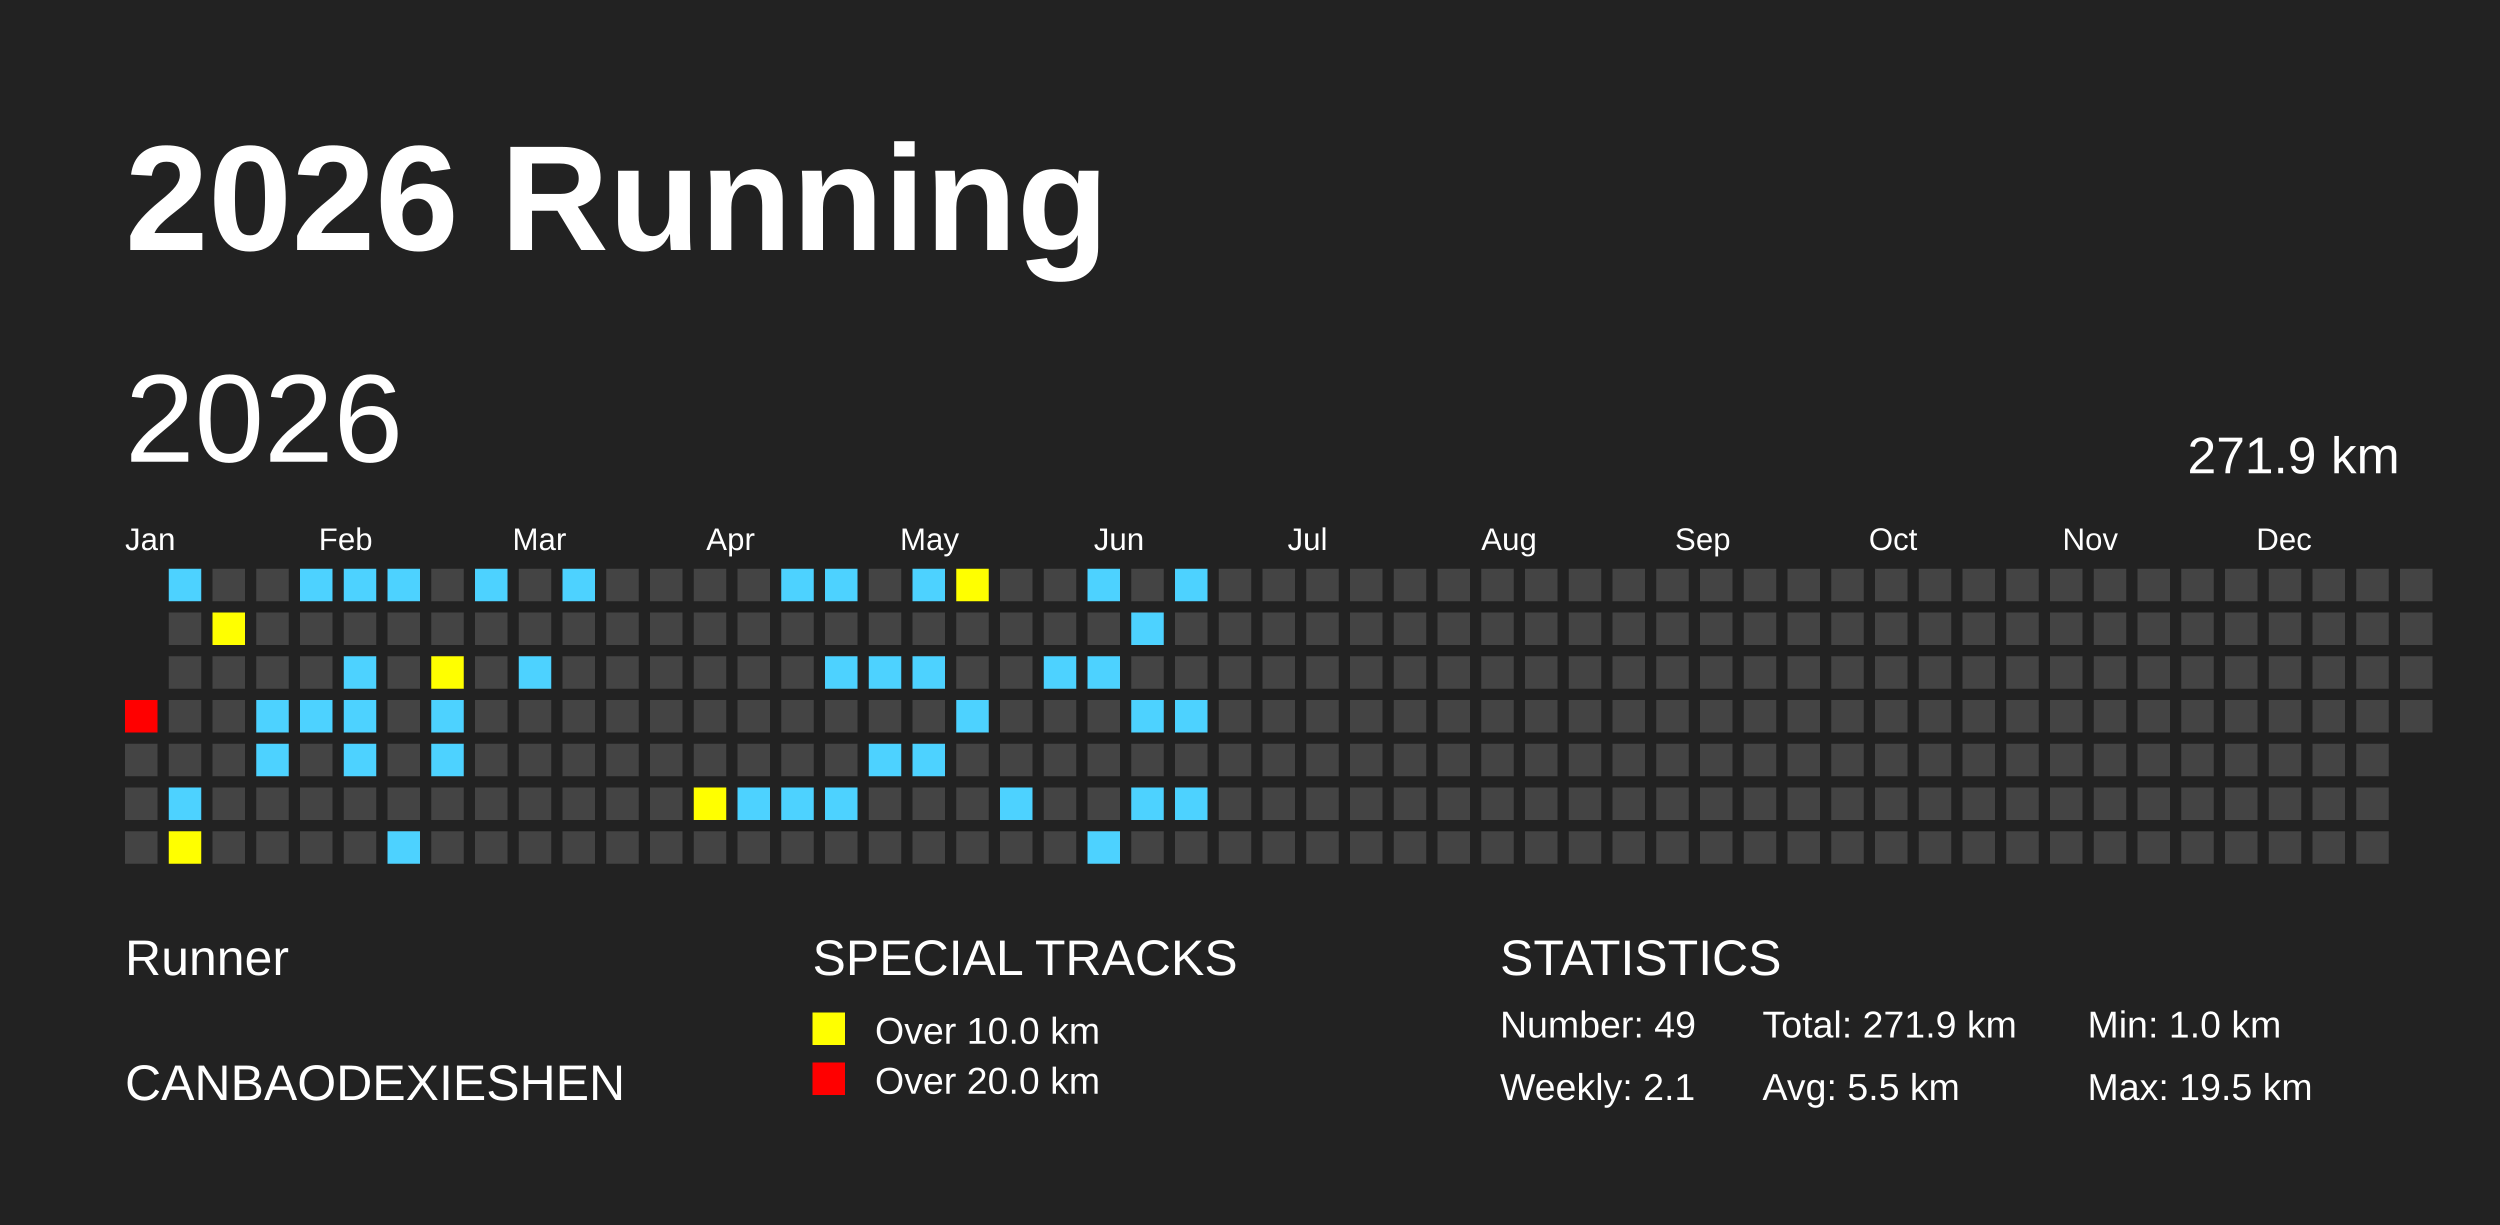
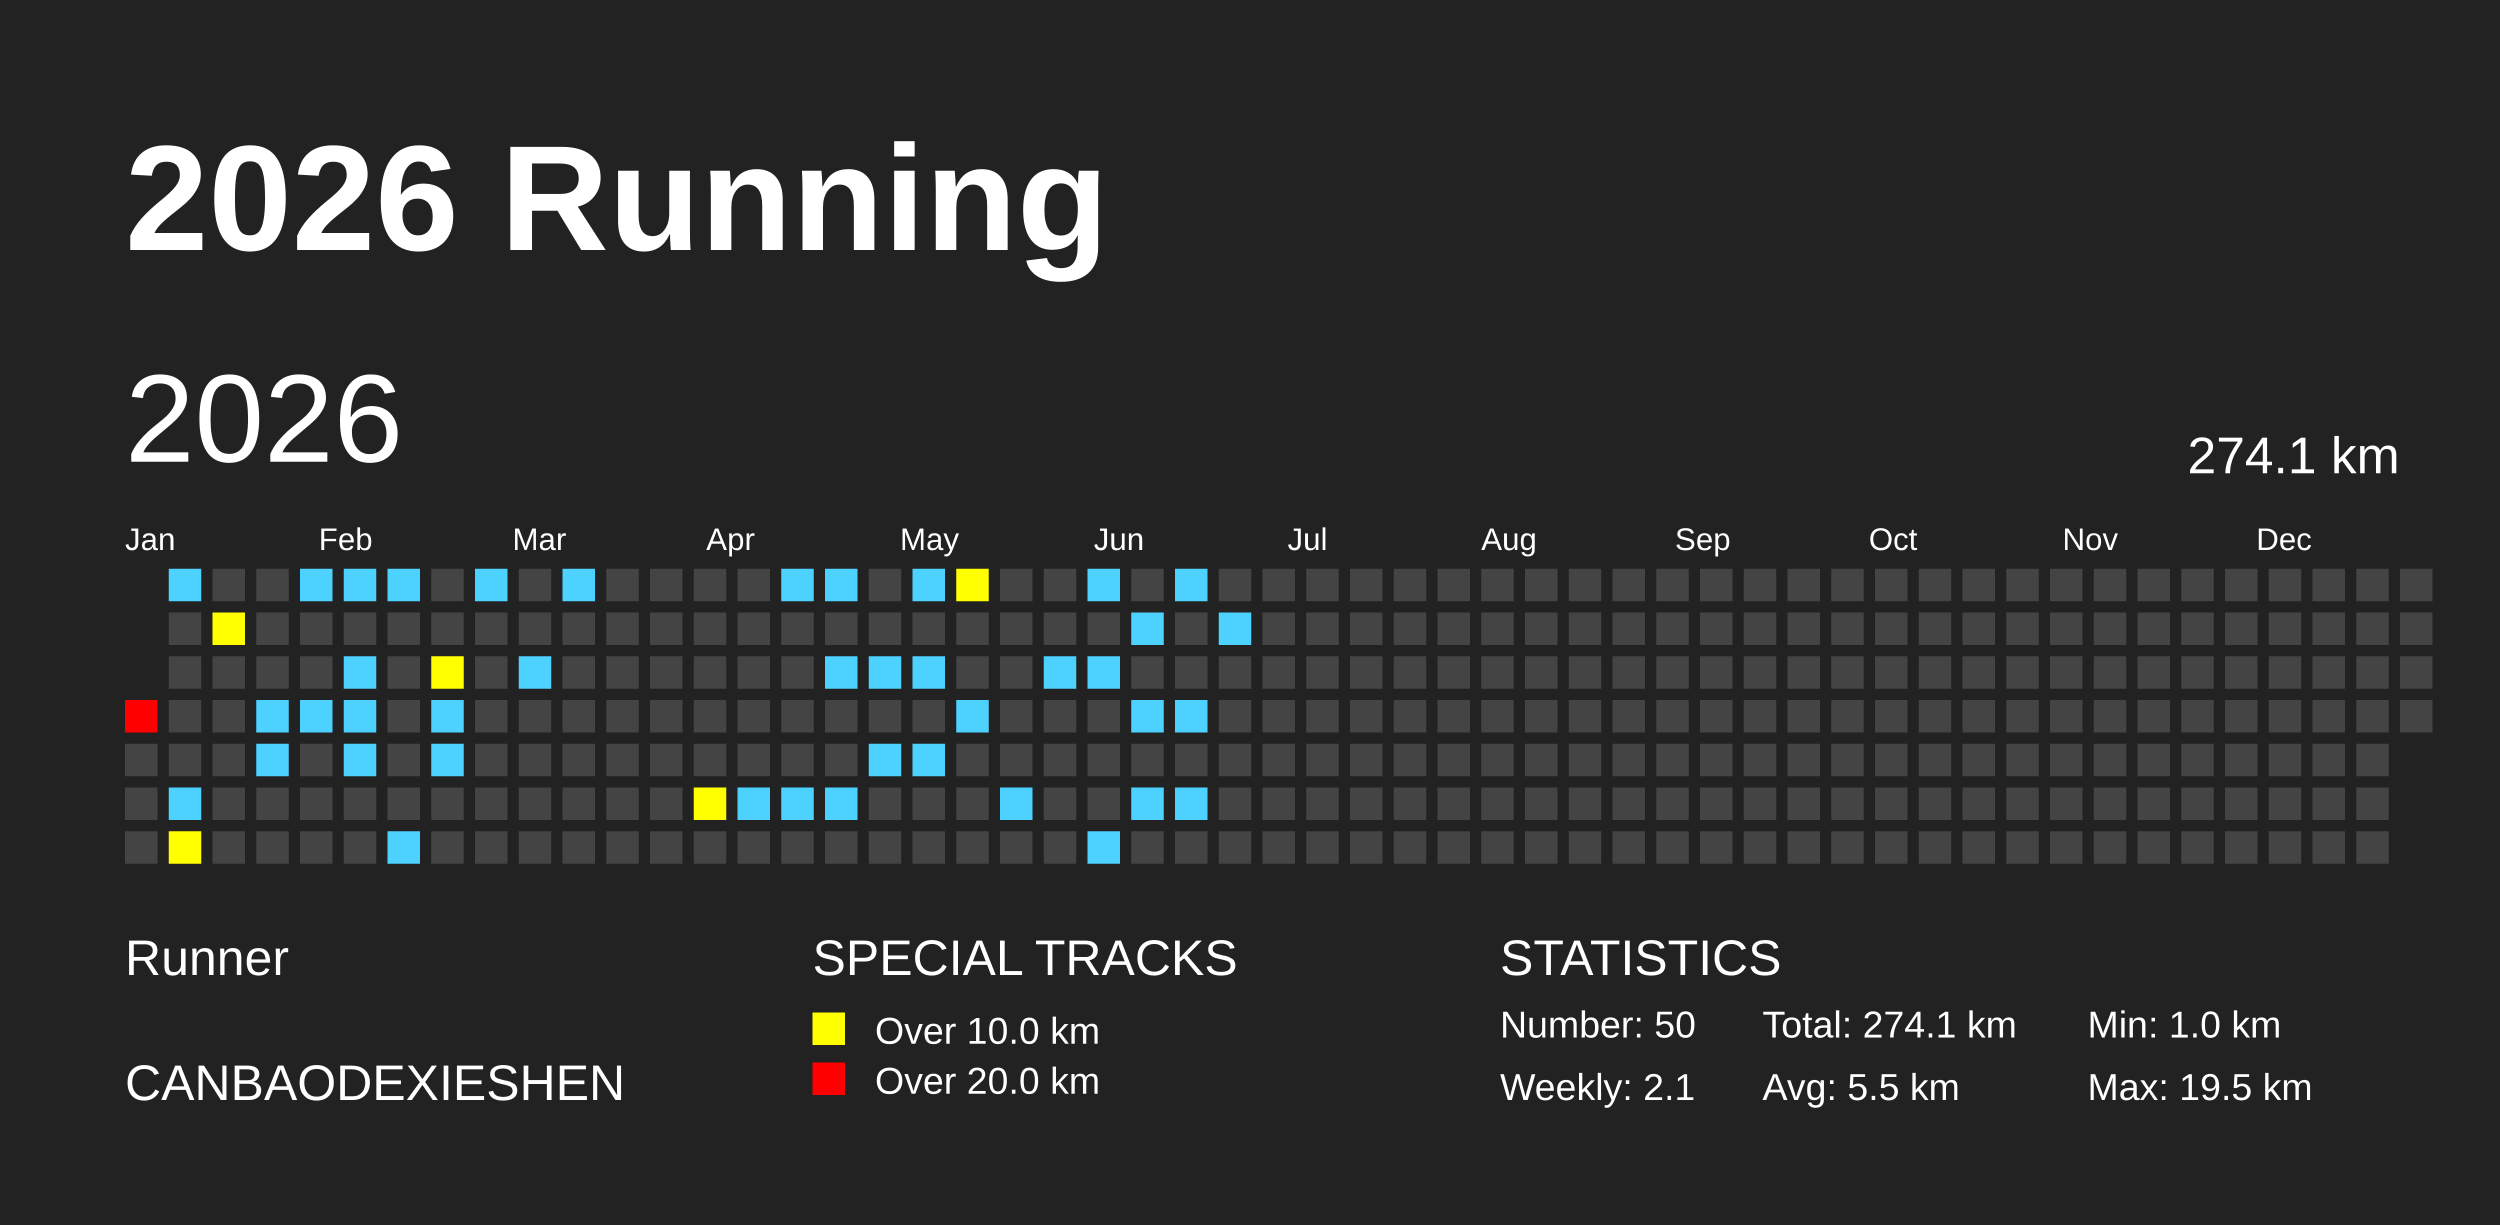
<svg xmlns="http://www.w3.org/2000/svg" baseProfile="full" height="98mm" version="1.1" viewBox="0,0,200,98" width="200mm">
  <defs>
    <pattern height="2" id="indoor-stripe" patternUnits="userSpaceOnUse" width="2">
      <line stroke="white" stroke-opacity="0.45" stroke-width="0.5" x1="0" x2="2" y1="2" y2="0" />
    </pattern>
  </defs>
  <rect fill="#222222" height="98" width="200" x="0" y="0" />
  <text fill="#FFFFFF" style="font-size:12px; font-family:Arial; font-weight:bold;" x="10" y="20">2026 Running</text>
  <text fill="#FFFFFF" style="font-size:4px; font-family:Arial" x="10" y="78">Runner</text>
  <text fill="#FFFFFF" style="font-size:4px; font-family:Arial" x="10" y="88">CANBAODEXIESHEN</text>
  <text fill="#FFFFFF" style="font-size:4px; font-family:Arial" x="65" y="78">SPECIAL TRACKS</text>
  <rect fill="yellow" height="2.6" width="2.6" x="65" y="81" />
  <text fill="#FFFFFF" style="font-size:3px; font-family:Arial" x="70" y="83.5">Over 10.0 km</text>
  <rect fill="red" height="2.6" width="2.6" x="65" y="85" />
  <text fill="#FFFFFF" style="font-size:3px; font-family:Arial" x="70" y="87.5">Over 20.0 km</text>
  <text fill="#FFFFFF" style="font-size:4px; font-family:Arial" x="120" y="78">STATISTICS</text>
-   <text fill="#FFFFFF" style="font-size:3px; font-family:Arial" x="120" y="83">Number: 49</text>
+   <text fill="#FFFFFF" style="font-size:3px; font-family:Arial" x="120" y="83">Number: 50</text>
  <text fill="#FFFFFF" style="font-size:3px; font-family:Arial" x="120" y="88">Weekly: 2.1</text>
-   <text fill="#FFFFFF" style="font-size:3px; font-family:Arial" x="141" y="83">Total: 271.9 km</text>
+   <text fill="#FFFFFF" style="font-size:3px; font-family:Arial" x="141" y="83">Total: 274.1 km</text>
  <text fill="#FFFFFF" style="font-size:3px; font-family:Arial" x="141" y="88">Avg: 5.5 km</text>
  <text fill="#FFFFFF" style="font-size:3px; font-family:Arial" x="167" y="83">Min: 1.0 km</text>
  <text fill="#FFFFFF" style="font-size:3px; font-family:Arial" x="167" y="88">Max: 19.5 km</text>
  <text dominant-baseline="hanging" fill="#FFFFFF" style="font-size:10.0px; font-family:Arial;" x="10" y="30">2026</text>
-   <text dominant-baseline="hanging" fill="#FFFFFF" style="font-size:4.125px; font-family:Arial;" x="175" y="35">271.9 km</text>
+   <text dominant-baseline="hanging" fill="#FFFFFF" style="font-size:4.125px; font-family:Arial;" x="175" y="35">274.1 km</text>
  <text fill="#FFFFFF" style="font-size:2.5px; font-family:Arial" x="10.0" y="44">Jan</text>
  <text fill="#FFFFFF" style="font-size:2.5px; font-family:Arial" x="25.5" y="44">Feb</text>
  <text fill="#FFFFFF" style="font-size:2.5px; font-family:Arial" x="41.0" y="44">Mar</text>
  <text fill="#FFFFFF" style="font-size:2.5px; font-family:Arial" x="56.5" y="44">Apr</text>
  <text fill="#FFFFFF" style="font-size:2.5px; font-family:Arial" x="72.0" y="44">May</text>
  <text fill="#FFFFFF" style="font-size:2.5px; font-family:Arial" x="87.5" y="44">Jun</text>
  <text fill="#FFFFFF" style="font-size:2.5px; font-family:Arial" x="103.0" y="44">Jul</text>
  <text fill="#FFFFFF" style="font-size:2.5px; font-family:Arial" x="118.5" y="44">Aug</text>
  <text fill="#FFFFFF" style="font-size:2.5px; font-family:Arial" x="134.0" y="44">Sep</text>
  <text fill="#FFFFFF" style="font-size:2.5px; font-family:Arial" x="149.5" y="44">Oct</text>
  <text fill="#FFFFFF" style="font-size:2.5px; font-family:Arial" x="165.0" y="44">Nov</text>
  <text fill="#FFFFFF" style="font-size:2.5px; font-family:Arial" x="180.5" y="44">Dec</text>
  <rect fill="red" height="2.6" width="2.6" x="10.0" y="56.0" />
  <rect fill="#444444" height="2.6" width="2.6" x="10.0" y="59.5" />
  <rect fill="#444444" height="2.6" width="2.6" x="10.0" y="63.0" />
  <rect fill="#444444" height="2.6" width="2.6" x="10.0" y="66.5" />
  <rect fill="#4DD2FF" height="2.6" width="2.6" x="13.5" y="45.5" />
  <rect fill="#444444" height="2.6" width="2.6" x="13.5" y="49.0" />
  <rect fill="#444444" height="2.6" width="2.6" x="13.5" y="52.5" />
  <rect fill="#444444" height="2.6" width="2.6" x="13.5" y="56.0" />
  <rect fill="#444444" height="2.6" width="2.6" x="13.5" y="59.5" />
  <rect fill="#4DD2FF" height="2.6" width="2.6" x="13.5" y="63.0" />
  <rect fill="yellow" height="2.6" width="2.6" x="13.5" y="66.5" />
  <rect fill="#444444" height="2.6" width="2.6" x="17.0" y="45.5" />
  <rect fill="yellow" height="2.6" width="2.6" x="17.0" y="49.0" />
  <rect fill="#444444" height="2.6" width="2.6" x="17.0" y="52.5" />
  <rect fill="#444444" height="2.6" width="2.6" x="17.0" y="56.0" />
  <rect fill="#444444" height="2.6" width="2.6" x="17.0" y="59.5" />
  <rect fill="#444444" height="2.6" width="2.6" x="17.0" y="63.0" />
  <rect fill="#444444" height="2.6" width="2.6" x="17.0" y="66.5" />
  <rect fill="#444444" height="2.6" width="2.6" x="20.5" y="45.5" />
  <rect fill="#444444" height="2.6" width="2.6" x="20.5" y="49.0" />
  <rect fill="#444444" height="2.6" width="2.6" x="20.5" y="52.5" />
  <rect fill="#4DD2FF" height="2.6" width="2.6" x="20.5" y="56.0" />
  <rect fill="#4DD2FF" height="2.6" width="2.6" x="20.5" y="59.5" />
  <rect fill="#444444" height="2.6" width="2.6" x="20.5" y="63.0" />
  <rect fill="#444444" height="2.6" width="2.6" x="20.5" y="66.5" />
  <rect fill="#4DD2FF" height="2.6" width="2.6" x="24.0" y="45.5" />
  <rect fill="#444444" height="2.6" width="2.6" x="24.0" y="49.0" />
  <rect fill="#444444" height="2.6" width="2.6" x="24.0" y="52.5" />
  <rect fill="#4DD2FF" height="2.6" width="2.6" x="24.0" y="56.0" />
  <rect fill="#444444" height="2.6" width="2.6" x="24.0" y="59.5" />
  <rect fill="#444444" height="2.6" width="2.6" x="24.0" y="63.0" />
  <rect fill="#444444" height="2.6" width="2.6" x="24.0" y="66.5" />
  <rect fill="#4DD2FF" height="2.6" width="2.6" x="27.5" y="45.5" />
  <rect fill="#444444" height="2.6" width="2.6" x="27.5" y="49.0" />
  <rect fill="#4DD2FF" height="2.6" width="2.6" x="27.5" y="52.5" />
  <rect fill="#4DD2FF" height="2.6" width="2.6" x="27.5" y="56.0" />
  <rect fill="#4DD2FF" height="2.6" width="2.6" x="27.5" y="59.5" />
  <rect fill="#444444" height="2.6" width="2.6" x="27.5" y="63.0" />
  <rect fill="#444444" height="2.6" width="2.6" x="27.5" y="66.5" />
  <rect fill="#4DD2FF" height="2.6" width="2.6" x="31.0" y="45.5" />
  <rect fill="#444444" height="2.6" width="2.6" x="31.0" y="49.0" />
  <rect fill="#444444" height="2.6" width="2.6" x="31.0" y="52.5" />
  <rect fill="#444444" height="2.6" width="2.6" x="31.0" y="56.0" />
  <rect fill="#444444" height="2.6" width="2.6" x="31.0" y="59.5" />
  <rect fill="#444444" height="2.6" width="2.6" x="31.0" y="63.0" />
  <rect fill="#4DD2FF" height="2.6" width="2.6" x="31.0" y="66.5" />
  <rect fill="#444444" height="2.6" width="2.6" x="34.5" y="45.5" />
  <rect fill="#444444" height="2.6" width="2.6" x="34.5" y="49.0" />
  <rect fill="yellow" height="2.6" width="2.6" x="34.5" y="52.5" />
  <rect fill="#4DD2FF" height="2.6" width="2.6" x="34.5" y="56.0" />
  <rect fill="#4DD2FF" height="2.6" width="2.6" x="34.5" y="59.5" />
  <rect fill="#444444" height="2.6" width="2.6" x="34.5" y="63.0" />
  <rect fill="#444444" height="2.6" width="2.6" x="34.5" y="66.5" />
  <rect fill="#4DD2FF" height="2.6" width="2.6" x="38.0" y="45.5" />
  <rect fill="#444444" height="2.6" width="2.6" x="38.0" y="49.0" />
  <rect fill="#444444" height="2.6" width="2.6" x="38.0" y="52.5" />
  <rect fill="#444444" height="2.6" width="2.6" x="38.0" y="56.0" />
  <rect fill="#444444" height="2.6" width="2.6" x="38.0" y="59.5" />
  <rect fill="#444444" height="2.6" width="2.6" x="38.0" y="63.0" />
  <rect fill="#444444" height="2.6" width="2.6" x="38.0" y="66.5" />
  <rect fill="#444444" height="2.6" width="2.6" x="41.5" y="45.5" />
  <rect fill="#444444" height="2.6" width="2.6" x="41.5" y="49.0" />
  <rect fill="#4DD2FF" height="2.6" width="2.6" x="41.5" y="52.5" />
  <rect fill="#444444" height="2.6" width="2.6" x="41.5" y="56.0" />
  <rect fill="#444444" height="2.6" width="2.6" x="41.5" y="59.5" />
  <rect fill="#444444" height="2.6" width="2.6" x="41.5" y="63.0" />
  <rect fill="#444444" height="2.6" width="2.6" x="41.5" y="66.5" />
  <rect fill="#4DD2FF" height="2.6" width="2.6" x="45.0" y="45.5" />
  <rect fill="#444444" height="2.6" width="2.6" x="45.0" y="49.0" />
  <rect fill="#444444" height="2.6" width="2.6" x="45.0" y="52.5" />
  <rect fill="#444444" height="2.6" width="2.6" x="45.0" y="56.0" />
  <rect fill="#444444" height="2.6" width="2.6" x="45.0" y="59.5" />
  <rect fill="#444444" height="2.6" width="2.6" x="45.0" y="63.0" />
  <rect fill="#444444" height="2.6" width="2.6" x="45.0" y="66.5" />
  <rect fill="#444444" height="2.6" width="2.6" x="48.5" y="45.5" />
  <rect fill="#444444" height="2.6" width="2.6" x="48.5" y="49.0" />
  <rect fill="#444444" height="2.6" width="2.6" x="48.5" y="52.5" />
  <rect fill="#444444" height="2.6" width="2.6" x="48.5" y="56.0" />
  <rect fill="#444444" height="2.6" width="2.6" x="48.5" y="59.5" />
  <rect fill="#444444" height="2.6" width="2.6" x="48.5" y="63.0" />
  <rect fill="#444444" height="2.6" width="2.6" x="48.5" y="66.5" />
  <rect fill="#444444" height="2.6" width="2.6" x="52.0" y="45.5" />
  <rect fill="#444444" height="2.6" width="2.6" x="52.0" y="49.0" />
  <rect fill="#444444" height="2.6" width="2.6" x="52.0" y="52.5" />
  <rect fill="#444444" height="2.6" width="2.6" x="52.0" y="56.0" />
  <rect fill="#444444" height="2.6" width="2.6" x="52.0" y="59.5" />
  <rect fill="#444444" height="2.6" width="2.6" x="52.0" y="63.0" />
  <rect fill="#444444" height="2.6" width="2.6" x="52.0" y="66.5" />
  <rect fill="#444444" height="2.6" width="2.6" x="55.5" y="45.5" />
  <rect fill="#444444" height="2.6" width="2.6" x="55.5" y="49.0" />
  <rect fill="#444444" height="2.6" width="2.6" x="55.5" y="52.5" />
  <rect fill="#444444" height="2.6" width="2.6" x="55.5" y="56.0" />
  <rect fill="#444444" height="2.6" width="2.6" x="55.5" y="59.5" />
  <rect fill="yellow" height="2.6" width="2.6" x="55.5" y="63.0" />
  <rect fill="#444444" height="2.6" width="2.6" x="55.5" y="66.5" />
  <rect fill="#444444" height="2.6" width="2.6" x="59.0" y="45.5" />
  <rect fill="#444444" height="2.6" width="2.6" x="59.0" y="49.0" />
  <rect fill="#444444" height="2.6" width="2.6" x="59.0" y="52.5" />
  <rect fill="#444444" height="2.6" width="2.6" x="59.0" y="56.0" />
  <rect fill="#444444" height="2.6" width="2.6" x="59.0" y="59.5" />
  <rect fill="#4DD2FF" height="2.6" width="2.6" x="59.0" y="63.0" />
  <rect fill="#444444" height="2.6" width="2.6" x="59.0" y="66.5" />
  <rect fill="#4DD2FF" height="2.6" width="2.6" x="62.5" y="45.5" />
  <rect fill="#444444" height="2.6" width="2.6" x="62.5" y="49.0" />
  <rect fill="#444444" height="2.6" width="2.6" x="62.5" y="52.5" />
  <rect fill="#444444" height="2.6" width="2.6" x="62.5" y="56.0" />
  <rect fill="#444444" height="2.6" width="2.6" x="62.5" y="59.5" />
  <rect fill="#4DD2FF" height="2.6" width="2.6" x="62.5" y="63.0" />
  <rect fill="#444444" height="2.6" width="2.6" x="62.5" y="66.5" />
  <rect fill="#4DD2FF" height="2.6" width="2.6" x="66.0" y="45.5" />
  <rect fill="#444444" height="2.6" width="2.6" x="66.0" y="49.0" />
  <rect fill="#4DD2FF" height="2.6" width="2.6" x="66.0" y="52.5" />
  <rect fill="#444444" height="2.6" width="2.6" x="66.0" y="56.0" />
  <rect fill="#444444" height="2.6" width="2.6" x="66.0" y="59.5" />
  <rect fill="#4DD2FF" height="2.6" width="2.6" x="66.0" y="63.0" />
  <rect fill="#444444" height="2.6" width="2.6" x="66.0" y="66.5" />
  <rect fill="#444444" height="2.6" width="2.6" x="69.5" y="45.5" />
  <rect fill="#444444" height="2.6" width="2.6" x="69.5" y="49.0" />
  <rect fill="#4DD2FF" height="2.6" width="2.6" x="69.5" y="52.5" />
  <rect fill="#444444" height="2.6" width="2.6" x="69.5" y="56.0" />
  <rect fill="#4DD2FF" height="2.6" width="2.6" x="69.5" y="59.5" />
  <rect fill="#444444" height="2.6" width="2.6" x="69.5" y="63.0" />
  <rect fill="#444444" height="2.6" width="2.6" x="69.5" y="66.5" />
  <rect fill="#4DD2FF" height="2.6" width="2.6" x="73.0" y="45.5" />
  <rect fill="#444444" height="2.6" width="2.6" x="73.0" y="49.0" />
  <rect fill="#4DD2FF" height="2.6" width="2.6" x="73.0" y="52.5" />
  <rect fill="#444444" height="2.6" width="2.6" x="73.0" y="56.0" />
  <rect fill="#4DD2FF" height="2.6" width="2.6" x="73.0" y="59.5" />
  <rect fill="#444444" height="2.6" width="2.6" x="73.0" y="63.0" />
  <rect fill="#444444" height="2.6" width="2.6" x="73.0" y="66.5" />
  <rect fill="yellow" height="2.6" width="2.6" x="76.5" y="45.5" />
  <rect fill="#444444" height="2.6" width="2.6" x="76.5" y="49.0" />
  <rect fill="#444444" height="2.6" width="2.6" x="76.5" y="52.5" />
  <rect fill="#4DD2FF" height="2.6" width="2.6" x="76.5" y="56.0" />
  <rect fill="#444444" height="2.6" width="2.6" x="76.5" y="59.5" />
  <rect fill="#444444" height="2.6" width="2.6" x="76.5" y="63.0" />
  <rect fill="#444444" height="2.6" width="2.6" x="76.5" y="66.5" />
  <rect fill="#444444" height="2.6" width="2.6" x="80.0" y="45.5" />
  <rect fill="#444444" height="2.6" width="2.6" x="80.0" y="49.0" />
  <rect fill="#444444" height="2.6" width="2.6" x="80.0" y="52.5" />
  <rect fill="#444444" height="2.6" width="2.6" x="80.0" y="56.0" />
  <rect fill="#444444" height="2.6" width="2.6" x="80.0" y="59.5" />
  <rect fill="#4DD2FF" height="2.6" width="2.6" x="80.0" y="63.0" />
  <rect fill="#444444" height="2.6" width="2.6" x="80.0" y="66.5" />
  <rect fill="#444444" height="2.6" width="2.6" x="83.5" y="45.5" />
  <rect fill="#444444" height="2.6" width="2.6" x="83.5" y="49.0" />
  <rect fill="#4DD2FF" height="2.6" width="2.6" x="83.5" y="52.5" />
  <rect fill="#444444" height="2.6" width="2.6" x="83.5" y="56.0" />
  <rect fill="#444444" height="2.6" width="2.6" x="83.5" y="59.5" />
  <rect fill="#444444" height="2.6" width="2.6" x="83.5" y="63.0" />
  <rect fill="#444444" height="2.6" width="2.6" x="83.5" y="66.5" />
  <rect fill="#4DD2FF" height="2.6" width="2.6" x="87.0" y="45.5" />
  <rect fill="#444444" height="2.6" width="2.6" x="87.0" y="49.0" />
  <rect fill="#4DD2FF" height="2.6" width="2.6" x="87.0" y="52.5" />
  <rect fill="#444444" height="2.6" width="2.6" x="87.0" y="56.0" />
  <rect fill="#444444" height="2.6" width="2.6" x="87.0" y="59.5" />
  <rect fill="#444444" height="2.6" width="2.6" x="87.0" y="63.0" />
  <rect fill="#4DD2FF" height="2.6" width="2.6" x="87.0" y="66.5" />
  <rect fill="#444444" height="2.6" width="2.6" x="90.5" y="45.5" />
  <rect fill="#4DD2FF" height="2.6" width="2.6" x="90.5" y="49.0" />
  <rect fill="#444444" height="2.6" width="2.6" x="90.5" y="52.5" />
  <rect fill="#4DD2FF" height="2.6" width="2.6" x="90.5" y="56.0" />
  <rect fill="#444444" height="2.6" width="2.6" x="90.5" y="59.5" />
  <rect fill="#4DD2FF" height="2.6" width="2.6" x="90.5" y="63.0" />
  <rect fill="#444444" height="2.6" width="2.6" x="90.5" y="66.5" />
  <rect fill="#4DD2FF" height="2.6" width="2.6" x="94.0" y="45.5" />
  <rect fill="#444444" height="2.6" width="2.6" x="94.0" y="49.0" />
  <rect fill="#444444" height="2.6" width="2.6" x="94.0" y="52.5" />
  <rect fill="#4DD2FF" height="2.6" width="2.6" x="94.0" y="56.0" />
  <rect fill="#444444" height="2.6" width="2.6" x="94.0" y="59.5" />
  <rect fill="#4DD2FF" height="2.6" width="2.6" x="94.0" y="63.0" />
  <rect fill="#444444" height="2.6" width="2.6" x="94.0" y="66.5" />
  <rect fill="#444444" height="2.6" width="2.6" x="97.5" y="45.5" />
-   <rect fill="#444444" height="2.6" width="2.6" x="97.5" y="49.0" />
+   <rect fill="#4DD2FF" height="2.6" width="2.6" x="97.5" y="49.0" />
  <rect fill="#444444" height="2.6" width="2.6" x="97.5" y="52.5" />
  <rect fill="#444444" height="2.6" width="2.6" x="97.5" y="56.0" />
  <rect fill="#444444" height="2.6" width="2.6" x="97.5" y="59.5" />
  <rect fill="#444444" height="2.6" width="2.6" x="97.5" y="63.0" />
  <rect fill="#444444" height="2.6" width="2.6" x="97.5" y="66.5" />
  <rect fill="#444444" height="2.6" width="2.6" x="101.0" y="45.5" />
  <rect fill="#444444" height="2.6" width="2.6" x="101.0" y="49.0" />
  <rect fill="#444444" height="2.6" width="2.6" x="101.0" y="52.5" />
  <rect fill="#444444" height="2.6" width="2.6" x="101.0" y="56.0" />
  <rect fill="#444444" height="2.6" width="2.6" x="101.0" y="59.5" />
  <rect fill="#444444" height="2.6" width="2.6" x="101.0" y="63.0" />
  <rect fill="#444444" height="2.6" width="2.6" x="101.0" y="66.5" />
  <rect fill="#444444" height="2.6" width="2.6" x="104.5" y="45.5" />
  <rect fill="#444444" height="2.6" width="2.6" x="104.5" y="49.0" />
  <rect fill="#444444" height="2.6" width="2.6" x="104.5" y="52.5" />
  <rect fill="#444444" height="2.6" width="2.6" x="104.5" y="56.0" />
  <rect fill="#444444" height="2.6" width="2.6" x="104.5" y="59.5" />
  <rect fill="#444444" height="2.6" width="2.6" x="104.5" y="63.0" />
  <rect fill="#444444" height="2.6" width="2.6" x="104.5" y="66.5" />
  <rect fill="#444444" height="2.6" width="2.6" x="108.0" y="45.5" />
  <rect fill="#444444" height="2.6" width="2.6" x="108.0" y="49.0" />
  <rect fill="#444444" height="2.6" width="2.6" x="108.0" y="52.5" />
  <rect fill="#444444" height="2.6" width="2.6" x="108.0" y="56.0" />
  <rect fill="#444444" height="2.6" width="2.6" x="108.0" y="59.5" />
  <rect fill="#444444" height="2.6" width="2.6" x="108.0" y="63.0" />
  <rect fill="#444444" height="2.6" width="2.6" x="108.0" y="66.5" />
  <rect fill="#444444" height="2.6" width="2.6" x="111.5" y="45.5" />
  <rect fill="#444444" height="2.6" width="2.6" x="111.5" y="49.0" />
  <rect fill="#444444" height="2.6" width="2.6" x="111.5" y="52.5" />
  <rect fill="#444444" height="2.6" width="2.6" x="111.5" y="56.0" />
  <rect fill="#444444" height="2.6" width="2.6" x="111.5" y="59.5" />
  <rect fill="#444444" height="2.6" width="2.6" x="111.5" y="63.0" />
  <rect fill="#444444" height="2.6" width="2.6" x="111.5" y="66.5" />
  <rect fill="#444444" height="2.6" width="2.6" x="115.0" y="45.5" />
  <rect fill="#444444" height="2.6" width="2.6" x="115.0" y="49.0" />
  <rect fill="#444444" height="2.6" width="2.6" x="115.0" y="52.5" />
  <rect fill="#444444" height="2.6" width="2.6" x="115.0" y="56.0" />
  <rect fill="#444444" height="2.6" width="2.6" x="115.0" y="59.5" />
  <rect fill="#444444" height="2.6" width="2.6" x="115.0" y="63.0" />
  <rect fill="#444444" height="2.6" width="2.6" x="115.0" y="66.5" />
  <rect fill="#444444" height="2.6" width="2.6" x="118.5" y="45.5" />
  <rect fill="#444444" height="2.6" width="2.6" x="118.5" y="49.0" />
  <rect fill="#444444" height="2.6" width="2.6" x="118.5" y="52.5" />
  <rect fill="#444444" height="2.6" width="2.6" x="118.5" y="56.0" />
  <rect fill="#444444" height="2.6" width="2.6" x="118.5" y="59.5" />
  <rect fill="#444444" height="2.6" width="2.6" x="118.5" y="63.0" />
  <rect fill="#444444" height="2.6" width="2.6" x="118.5" y="66.5" />
  <rect fill="#444444" height="2.6" width="2.6" x="122.0" y="45.5" />
  <rect fill="#444444" height="2.6" width="2.6" x="122.0" y="49.0" />
  <rect fill="#444444" height="2.6" width="2.6" x="122.0" y="52.5" />
  <rect fill="#444444" height="2.6" width="2.6" x="122.0" y="56.0" />
  <rect fill="#444444" height="2.6" width="2.6" x="122.0" y="59.5" />
  <rect fill="#444444" height="2.6" width="2.6" x="122.0" y="63.0" />
  <rect fill="#444444" height="2.6" width="2.6" x="122.0" y="66.5" />
  <rect fill="#444444" height="2.6" width="2.6" x="125.5" y="45.5" />
  <rect fill="#444444" height="2.6" width="2.6" x="125.5" y="49.0" />
  <rect fill="#444444" height="2.6" width="2.6" x="125.5" y="52.5" />
  <rect fill="#444444" height="2.6" width="2.6" x="125.5" y="56.0" />
  <rect fill="#444444" height="2.6" width="2.6" x="125.5" y="59.5" />
  <rect fill="#444444" height="2.6" width="2.6" x="125.5" y="63.0" />
  <rect fill="#444444" height="2.6" width="2.6" x="125.5" y="66.5" />
  <rect fill="#444444" height="2.6" width="2.6" x="129.0" y="45.5" />
  <rect fill="#444444" height="2.6" width="2.6" x="129.0" y="49.0" />
  <rect fill="#444444" height="2.6" width="2.6" x="129.0" y="52.5" />
  <rect fill="#444444" height="2.6" width="2.6" x="129.0" y="56.0" />
  <rect fill="#444444" height="2.6" width="2.6" x="129.0" y="59.5" />
  <rect fill="#444444" height="2.6" width="2.6" x="129.0" y="63.0" />
  <rect fill="#444444" height="2.6" width="2.6" x="129.0" y="66.5" />
  <rect fill="#444444" height="2.6" width="2.6" x="132.5" y="45.5" />
  <rect fill="#444444" height="2.6" width="2.6" x="132.5" y="49.0" />
  <rect fill="#444444" height="2.6" width="2.6" x="132.5" y="52.5" />
  <rect fill="#444444" height="2.6" width="2.6" x="132.5" y="56.0" />
  <rect fill="#444444" height="2.6" width="2.6" x="132.5" y="59.5" />
  <rect fill="#444444" height="2.6" width="2.6" x="132.5" y="63.0" />
  <rect fill="#444444" height="2.6" width="2.6" x="132.5" y="66.5" />
  <rect fill="#444444" height="2.6" width="2.6" x="136.0" y="45.5" />
  <rect fill="#444444" height="2.6" width="2.6" x="136.0" y="49.0" />
  <rect fill="#444444" height="2.6" width="2.6" x="136.0" y="52.5" />
  <rect fill="#444444" height="2.6" width="2.6" x="136.0" y="56.0" />
  <rect fill="#444444" height="2.6" width="2.6" x="136.0" y="59.5" />
  <rect fill="#444444" height="2.6" width="2.6" x="136.0" y="63.0" />
  <rect fill="#444444" height="2.6" width="2.6" x="136.0" y="66.5" />
  <rect fill="#444444" height="2.6" width="2.6" x="139.5" y="45.5" />
  <rect fill="#444444" height="2.6" width="2.6" x="139.5" y="49.0" />
  <rect fill="#444444" height="2.6" width="2.6" x="139.5" y="52.5" />
  <rect fill="#444444" height="2.6" width="2.6" x="139.5" y="56.0" />
  <rect fill="#444444" height="2.6" width="2.6" x="139.5" y="59.5" />
  <rect fill="#444444" height="2.6" width="2.6" x="139.5" y="63.0" />
  <rect fill="#444444" height="2.6" width="2.6" x="139.5" y="66.5" />
  <rect fill="#444444" height="2.6" width="2.6" x="143.0" y="45.5" />
  <rect fill="#444444" height="2.6" width="2.6" x="143.0" y="49.0" />
  <rect fill="#444444" height="2.6" width="2.6" x="143.0" y="52.5" />
  <rect fill="#444444" height="2.6" width="2.6" x="143.0" y="56.0" />
  <rect fill="#444444" height="2.6" width="2.6" x="143.0" y="59.5" />
  <rect fill="#444444" height="2.6" width="2.6" x="143.0" y="63.0" />
  <rect fill="#444444" height="2.6" width="2.6" x="143.0" y="66.5" />
  <rect fill="#444444" height="2.6" width="2.6" x="146.5" y="45.5" />
  <rect fill="#444444" height="2.6" width="2.6" x="146.5" y="49.0" />
  <rect fill="#444444" height="2.6" width="2.6" x="146.5" y="52.5" />
  <rect fill="#444444" height="2.6" width="2.6" x="146.5" y="56.0" />
  <rect fill="#444444" height="2.6" width="2.6" x="146.5" y="59.5" />
  <rect fill="#444444" height="2.6" width="2.6" x="146.5" y="63.0" />
  <rect fill="#444444" height="2.6" width="2.6" x="146.5" y="66.5" />
  <rect fill="#444444" height="2.6" width="2.6" x="150.0" y="45.5" />
  <rect fill="#444444" height="2.6" width="2.6" x="150.0" y="49.0" />
  <rect fill="#444444" height="2.6" width="2.6" x="150.0" y="52.5" />
  <rect fill="#444444" height="2.6" width="2.6" x="150.0" y="56.0" />
  <rect fill="#444444" height="2.6" width="2.6" x="150.0" y="59.5" />
  <rect fill="#444444" height="2.6" width="2.6" x="150.0" y="63.0" />
  <rect fill="#444444" height="2.6" width="2.6" x="150.0" y="66.5" />
  <rect fill="#444444" height="2.6" width="2.6" x="153.5" y="45.5" />
  <rect fill="#444444" height="2.6" width="2.6" x="153.5" y="49.0" />
  <rect fill="#444444" height="2.6" width="2.6" x="153.5" y="52.5" />
  <rect fill="#444444" height="2.6" width="2.6" x="153.5" y="56.0" />
  <rect fill="#444444" height="2.6" width="2.6" x="153.5" y="59.5" />
  <rect fill="#444444" height="2.6" width="2.6" x="153.5" y="63.0" />
  <rect fill="#444444" height="2.6" width="2.6" x="153.5" y="66.5" />
  <rect fill="#444444" height="2.6" width="2.6" x="157.0" y="45.5" />
  <rect fill="#444444" height="2.6" width="2.6" x="157.0" y="49.0" />
  <rect fill="#444444" height="2.6" width="2.6" x="157.0" y="52.5" />
  <rect fill="#444444" height="2.6" width="2.6" x="157.0" y="56.0" />
  <rect fill="#444444" height="2.6" width="2.6" x="157.0" y="59.5" />
  <rect fill="#444444" height="2.6" width="2.6" x="157.0" y="63.0" />
  <rect fill="#444444" height="2.6" width="2.6" x="157.0" y="66.5" />
  <rect fill="#444444" height="2.6" width="2.6" x="160.5" y="45.5" />
  <rect fill="#444444" height="2.6" width="2.6" x="160.5" y="49.0" />
  <rect fill="#444444" height="2.6" width="2.6" x="160.5" y="52.5" />
  <rect fill="#444444" height="2.6" width="2.6" x="160.5" y="56.0" />
  <rect fill="#444444" height="2.6" width="2.6" x="160.5" y="59.5" />
  <rect fill="#444444" height="2.6" width="2.6" x="160.5" y="63.0" />
  <rect fill="#444444" height="2.6" width="2.6" x="160.5" y="66.5" />
  <rect fill="#444444" height="2.6" width="2.6" x="164.0" y="45.5" />
  <rect fill="#444444" height="2.6" width="2.6" x="164.0" y="49.0" />
  <rect fill="#444444" height="2.6" width="2.6" x="164.0" y="52.5" />
  <rect fill="#444444" height="2.6" width="2.6" x="164.0" y="56.0" />
  <rect fill="#444444" height="2.6" width="2.6" x="164.0" y="59.5" />
  <rect fill="#444444" height="2.6" width="2.6" x="164.0" y="63.0" />
  <rect fill="#444444" height="2.6" width="2.6" x="164.0" y="66.5" />
  <rect fill="#444444" height="2.6" width="2.6" x="167.5" y="45.5" />
  <rect fill="#444444" height="2.6" width="2.6" x="167.5" y="49.0" />
  <rect fill="#444444" height="2.6" width="2.6" x="167.5" y="52.5" />
  <rect fill="#444444" height="2.6" width="2.6" x="167.5" y="56.0" />
  <rect fill="#444444" height="2.6" width="2.6" x="167.5" y="59.5" />
  <rect fill="#444444" height="2.6" width="2.6" x="167.5" y="63.0" />
  <rect fill="#444444" height="2.6" width="2.6" x="167.5" y="66.5" />
  <rect fill="#444444" height="2.6" width="2.6" x="171.0" y="45.5" />
  <rect fill="#444444" height="2.6" width="2.6" x="171.0" y="49.0" />
  <rect fill="#444444" height="2.6" width="2.6" x="171.0" y="52.5" />
  <rect fill="#444444" height="2.6" width="2.6" x="171.0" y="56.0" />
  <rect fill="#444444" height="2.6" width="2.6" x="171.0" y="59.5" />
  <rect fill="#444444" height="2.6" width="2.6" x="171.0" y="63.0" />
  <rect fill="#444444" height="2.6" width="2.6" x="171.0" y="66.5" />
  <rect fill="#444444" height="2.6" width="2.6" x="174.5" y="45.5" />
  <rect fill="#444444" height="2.6" width="2.6" x="174.5" y="49.0" />
  <rect fill="#444444" height="2.6" width="2.6" x="174.5" y="52.5" />
  <rect fill="#444444" height="2.6" width="2.6" x="174.5" y="56.0" />
  <rect fill="#444444" height="2.6" width="2.6" x="174.5" y="59.5" />
  <rect fill="#444444" height="2.6" width="2.6" x="174.5" y="63.0" />
  <rect fill="#444444" height="2.6" width="2.6" x="174.5" y="66.5" />
  <rect fill="#444444" height="2.6" width="2.6" x="178.0" y="45.5" />
  <rect fill="#444444" height="2.6" width="2.6" x="178.0" y="49.0" />
  <rect fill="#444444" height="2.6" width="2.6" x="178.0" y="52.5" />
  <rect fill="#444444" height="2.6" width="2.6" x="178.0" y="56.0" />
  <rect fill="#444444" height="2.6" width="2.6" x="178.0" y="59.5" />
  <rect fill="#444444" height="2.6" width="2.6" x="178.0" y="63.0" />
  <rect fill="#444444" height="2.6" width="2.6" x="178.0" y="66.5" />
  <rect fill="#444444" height="2.6" width="2.6" x="181.5" y="45.5" />
  <rect fill="#444444" height="2.6" width="2.6" x="181.5" y="49.0" />
  <rect fill="#444444" height="2.6" width="2.6" x="181.5" y="52.5" />
  <rect fill="#444444" height="2.6" width="2.6" x="181.5" y="56.0" />
  <rect fill="#444444" height="2.6" width="2.6" x="181.5" y="59.5" />
  <rect fill="#444444" height="2.6" width="2.6" x="181.5" y="63.0" />
  <rect fill="#444444" height="2.6" width="2.6" x="181.5" y="66.5" />
  <rect fill="#444444" height="2.6" width="2.6" x="185.0" y="45.5" />
  <rect fill="#444444" height="2.6" width="2.6" x="185.0" y="49.0" />
  <rect fill="#444444" height="2.6" width="2.6" x="185.0" y="52.5" />
  <rect fill="#444444" height="2.6" width="2.6" x="185.0" y="56.0" />
  <rect fill="#444444" height="2.6" width="2.6" x="185.0" y="59.5" />
  <rect fill="#444444" height="2.6" width="2.6" x="185.0" y="63.0" />
  <rect fill="#444444" height="2.6" width="2.6" x="185.0" y="66.5" />
  <rect fill="#444444" height="2.6" width="2.6" x="188.5" y="45.5" />
  <rect fill="#444444" height="2.6" width="2.6" x="188.5" y="49.0" />
  <rect fill="#444444" height="2.6" width="2.6" x="188.5" y="52.5" />
  <rect fill="#444444" height="2.6" width="2.6" x="188.5" y="56.0" />
  <rect fill="#444444" height="2.6" width="2.6" x="188.5" y="59.5" />
  <rect fill="#444444" height="2.6" width="2.6" x="188.5" y="63.0" />
  <rect fill="#444444" height="2.6" width="2.6" x="188.5" y="66.5" />
  <rect fill="#444444" height="2.6" width="2.6" x="192.0" y="45.5" />
  <rect fill="#444444" height="2.6" width="2.6" x="192.0" y="49.0" />
  <rect fill="#444444" height="2.6" width="2.6" x="192.0" y="52.5" />
  <rect fill="#444444" height="2.6" width="2.6" x="192.0" y="56.0" />
</svg>
